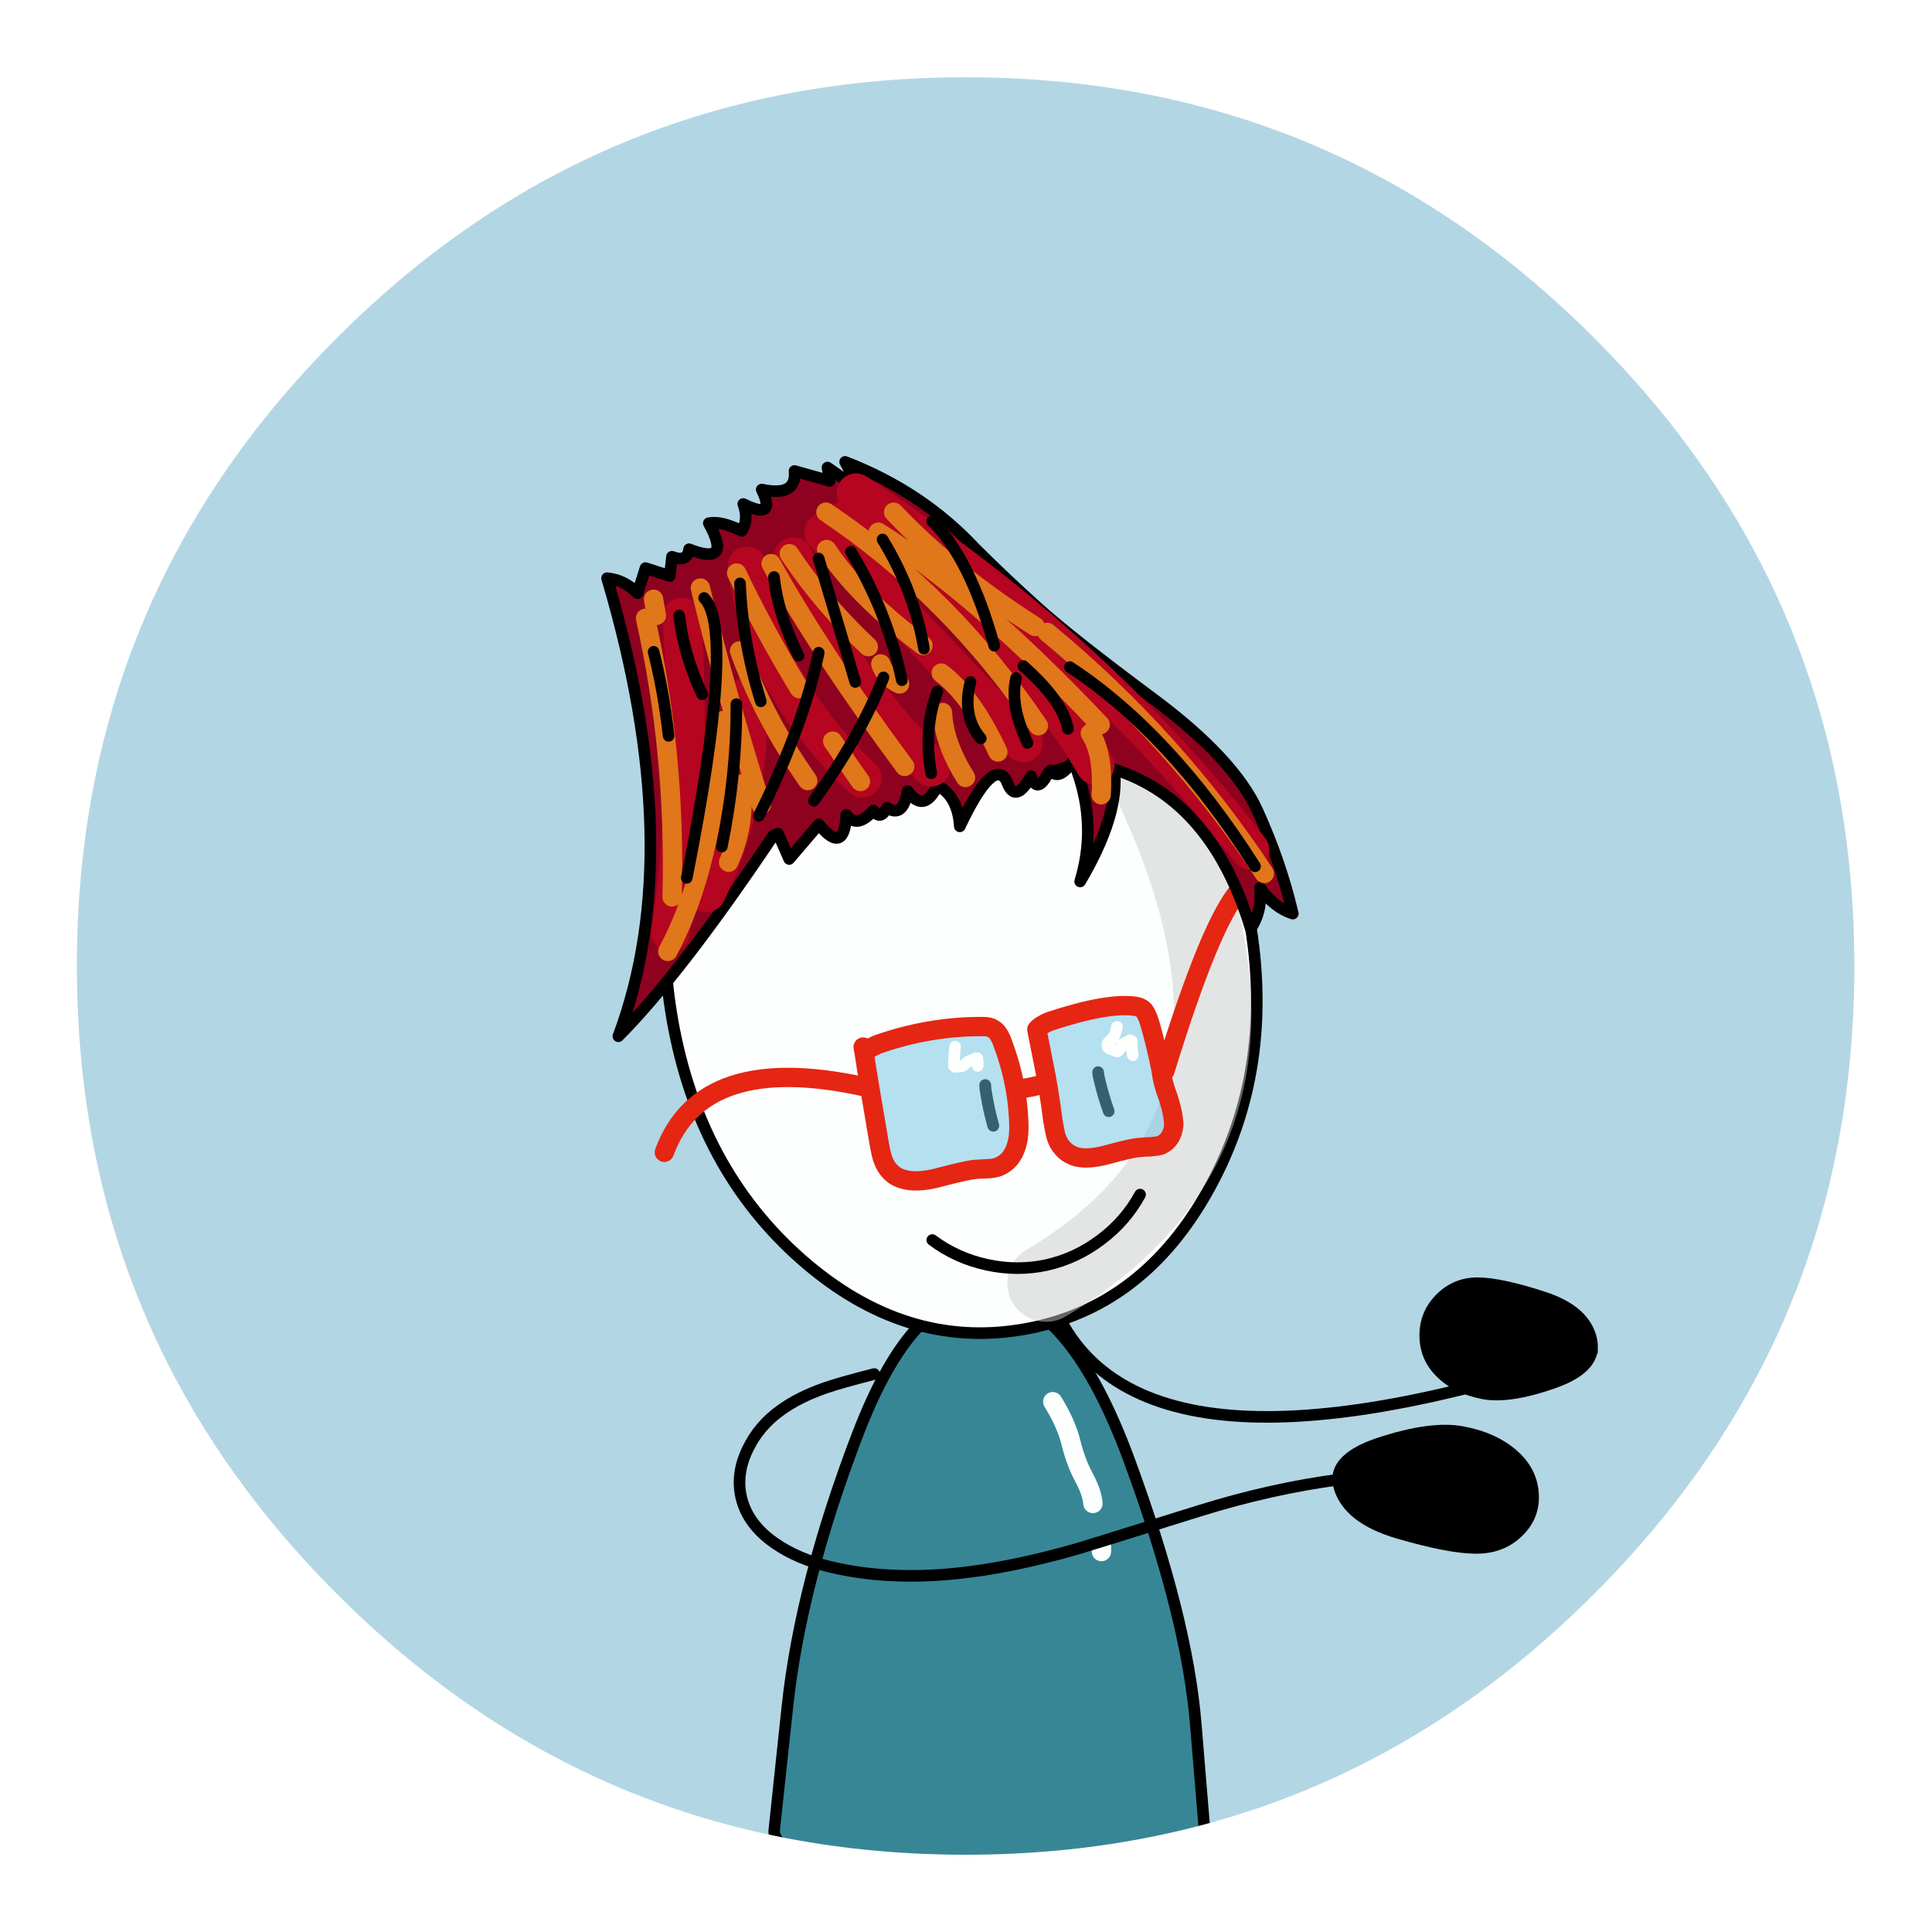
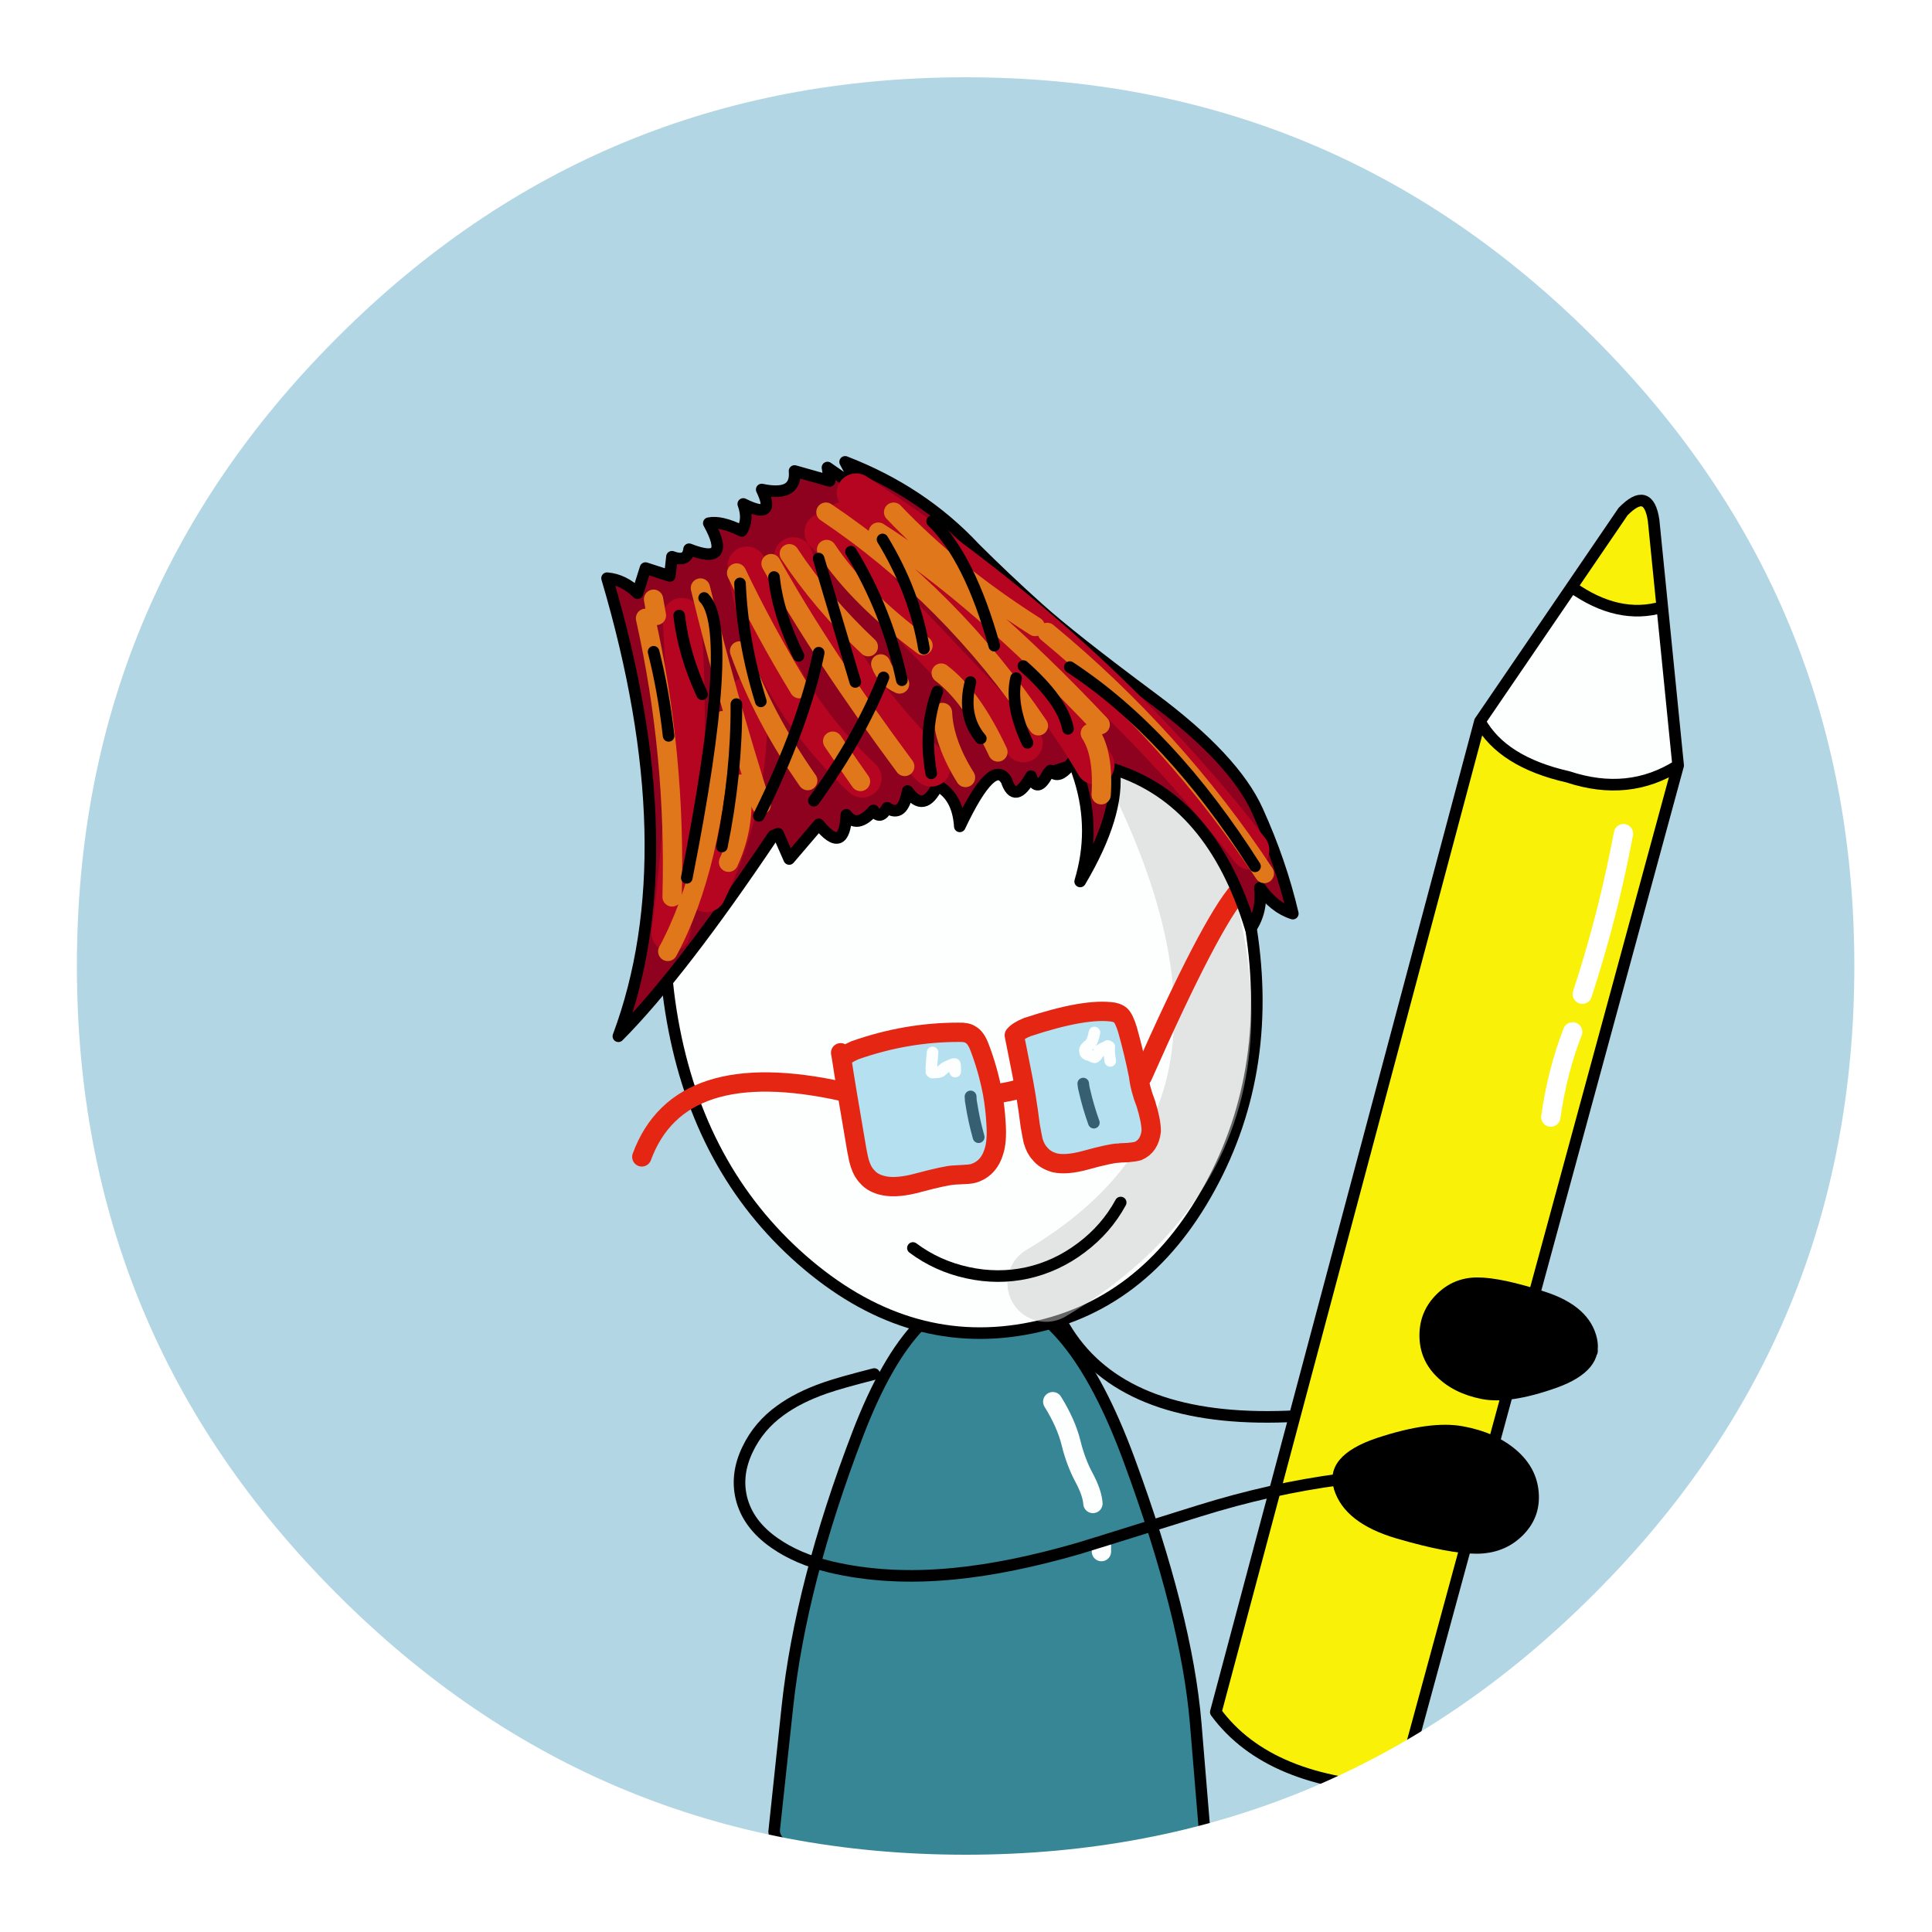
<svg xmlns="http://www.w3.org/2000/svg" xmlns:xlink="http://www.w3.org/1999/xlink" version="1.1" preserveAspectRatio="none" x="0px" y="0px" width="500px" height="500px" viewBox="0 0 500 500">
  <defs>
    <g id="background_0_Layer0_0_FILL">
      <path fill="#B3D6E4" stroke="none" d=" M 173.2 -173.25 Q 101.5 -245 0 -245 -101.5 -245 -173.25 -173.25 -245 -101.5 -245 0 -245 101.5 -173.25 173.2 -101.5 245 0 245 101.5 245 173.2 173.2 245 101.5 245 0 245 -101.5 173.2 -173.25 Z" />
    </g>
    <g id="lijf_0_Layer1_0_FILL">
      <path fill="#378696" stroke="none" d=" M 36.15 -34.2 Q 21.257 -74.688 0.95 -77.05 -19.313 -79.422 -34.1 -40.9 -48.838 -2.368 -52.3 29.65 -55.704 61.706 -55.7 61.75 -55.7 67.25 -39.45 71.15 -23.1 75.05 0 75.05 23.1 75.05 39.4 71.15 55.7 67.25 55.7 61.75 55.701 61.702 53.4 34 51.095 6.293 36.15 -34.2 Z" />
    </g>
-     <g id="hoofd_11_Layer10_0_FILL">
+     <g id="hoofd_0_Layer10_0_FILL">
      <path fill="#FCFFFE" stroke="none" d=" M 44.5 -28.8 Q 66.75 -56.5 66.75 -95.65 66.75 -134.8 44.5 -162.5 22.3 -190.2 -9.05 -190.2 -40.4 -190.2 -62.65 -162.5 -84.85 -134.8 -84.85 -95.65 -84.85 -56.5 -62.65 -28.8 -40.4 -1.1 -9.05 -1.1 22.3 -1.1 44.5 -28.8 Z" />
    </g>
    <g id="bril1_0_Layer1_0_FILL">
      <path fill="#6DC2E4" fill-opacity="0.498" stroke="none" d=" M 18.55 -0.5 Q 18.5 -6.65 17.35 -12.7 16.85 -15.6 15.6 -16.55 14.8 -17.4 12.75 -17.7 -0.7 -20.1 -14.6 -17.8 -17.25 -17.15 -18.35 -16.3 -18.45 -12.45 -18.5 -7.1 -18.55 -0.8 -18.6 7.55 -18.6 10.25 -18.4 11.5 -18.1 13.65 -17.1 15.05 -15.95 17 -13.25 18.05 -10 19.35 -4.25 18.8 2.8 18.2 5 18.45 5.15 18.45 7.9 18.8 9.65 19.05 10.75 18.8 14.35 18.05 16.25 14.3 17.6 11.85 18.1 7.05 18.55 3.25 18.55 -0.5 Z" />
    </g>
    <g id="bril2_0_Layer1_0_FILL">
-       <path fill="#6DC2E4" fill-opacity="0.498" stroke="none" d=" M 9.85 -16.55 Q 9.3 -17.25 8.15 -17.7 1.25 -20.05 -14.5 -17.75 -17.05 -17.2 -18.15 -16.25 -18.05 -12.25 -17.95 -7.05 -17.75 -0.6 -18.15 7.5 -18.15 10.1 -18.1 11.45 -17.85 13.7 -17 14.95 -16 16.9 -13.6 18.05 -10.8 19.25 -5.75 18.8 1.15 18.15 3 18.45 3.1 18.4 5.6 18.75 7.2 18.9 8.2 18.8 11.35 18.05 12.45 14.3 12.9 11.7 12.3 7.05 11.5 3.15 11.7 -0.4 11.55 -6.7 10.95 -12.6 10.6 -15.5 9.85 -16.55 Z" />
+       <path fill="#6DC2E4" fill-opacity="0.498" stroke="none" d=" M 11.7 -0.4 Q 11.55 -6.7 10.95 -12.6 10.6 -15.5 9.85 -16.55 9.3 -17.25 8.15 -17.7 1.25 -20.05 -14.5 -17.75 -17.05 -17.2 -18.15 -16.25 -18.05 -12.25 -17.95 -7.05 -17.75 -0.6 -18.15 7.5 -18.15 10.1 -18.1 11.45 -17.85 13.7 -17 14.95 -16 16.9 -13.6 18.05 -10.8 19.25 -5.75 18.8 1.15 18.15 3 18.45 3.1 18.4 5.6 18.75 7.2 18.9 8.2 18.8 11.35 18.05 12.45 14.3 12.9 11.7 12.3 7.05 11.5 3.15 11.7 -0.4 Z" />
    </g>
    <g id="haar_0_Layer3_0_FILL">
      <path fill="#8F021F" stroke="none" d=" M 37.5 -22.7 Q 30.35 -31.85 24.1 -40.75 13.15 -57.6 -5.1 -68.6 L -2.5 -60.65 -9.85 -67.95 -9.9 -64.45 -18.4 -68.55 Q -18.95 -61.8 -27.6 -65.3 -25.15 -56.65 -32.95 -62.45 -32.2 -58.2 -34.55 -55.65 -39.4 -59.2 -42.6 -59.1 -38.45 -47 -48.8 -53.35 -49.8 -50 -53.5 -52.2 L -54.9 -47.4 -60.75 -50.5 -63.9 -44.45 Q -66.8 -48.55 -71 -49.65 -62.7 23.4 -88.7 67.6 -70.05 54.45 -40.25 23.45 L -38.9 23.15 -37.2 30.1 -28.1 22.6 Q -23 31.75 -20.65 21.4 -18.6 25.55 -13.55 21.5 -12.3 24.45 -9.95 21.45 -6.4 24.85 -3.95 18.1 -0.85 24.65 3.9 18.05 8.6 21.7 7.75 29.45 19.25 13.25 21.7 19.85 22.7 26.6 28.15 19.85 28.85 24.85 32.65 19.85 L 33.4 19.3 Q 33.5 19.5 33.65 19.7 L 38.25 19.05 Q 38.65 18.65 39.15 18.2 L 39.8 18.8 Q 40.2 20.8 40.45 22.8 42.2 36.55 35.95 48.9 49.1 33.55 49.65 21.85 73.15 34.15 77.3 68.55 81.05 64.7 81.5 58.55 84.2 64.3 88.7 66.65 87.95 53 84.3 38.8 80.65 24.55 62.65 5.5 44.65 -13.55 37.5 -22.7 Z" />
+     </g>
+     <g id="potlood_0_Layer0_0_FILL">
+       <path fill="#FAF109" stroke="none" d=" M 59.85 -98.05 Q 47.05 -89.9 31.35 -95.1 14.35 -98.95 8.55 -109.45 L -59.8 146.95 Q -46.05 165.6 -12.15 166.65 L 59.85 -98.05 M 45.7 -80.4 Q 43.75 -70 41.1 -59.6 38.45 -49.25 35.05 -38.85 38.45 -49.25 41.1 -59.6 43.75 -70 45.7 -80.4 M 32.55 -29.1 Q 28.55 -18.85 26.9 -7.05 28.55 -18.85 32.55 -29.1 M 53.5 -161.5 Q 52.15 -170.45 45.6 -163.75 L 32.3 -144.25 Q 44.35 -135.7 55.75 -139.05 L 53.5 -161.5 Z" />
+       <path fill="#FCFFFE" stroke="none" d=" M 32.3 -144.25 L 8.55 -109.45 Q 14.35 -98.95 31.35 -95.1 47.05 -89.9 59.85 -98.05 L 55.75 -139.05 Q 44.35 -135.7 32.3 -144.25 Z" />
    </g>
    <g id="handje_0_Layer0_0_FILL">
      <path fill="#000000" stroke="none" d=" M -41.05 -14 Q -45.45 -9.6 -45.45 -3.4 -45.45 2.8 -41.05 7.2 -36.65 11.6 -29.4 13.05 -22.2 14.5 -9.95 10.15 2.3 5.75 0.5 -2.6 -1.35 -10.9 -12.8 -14.65 -24.25 -18.4 -30.45 -18.4 -36.65 -18.4 -41.05 -14 Z" />
    </g>
    <g id="afdek_0_Layer0_0_FILL">
-       <path fill="#FFFFFF" stroke="none" d=" M 250 250 L 250 -250 -250 -250 -250 250 250 250 M -169.8 -169.7 Q -99.55 -240 -0.1 -240 99.3 -240 169.55 -169.7 239.9 -99.45 239.9 0 239.9 99.45 169.55 169.65 99.3 240 -0.1 240 -99.55 240 -169.8 169.65 -240.1 99.45 -240.1 0 -240.1 -99.45 -169.8 -169.7 Z" />
+       <path fill="#FFFFFF" stroke="none" d=" M 250 -250 L -250 -250 -250 250 250 250 250 -250 M -169.8 -169.7 Q -99.55 -240 -0.1 -240 99.3 -240 169.55 -169.7 239.9 -99.45 239.9 0 239.9 99.45 169.55 169.65 99.3 240 -0.1 240 -99.55 240 -169.8 169.65 -240.1 99.45 -240.1 0 -240.1 -99.45 -169.8 -169.7 Z" />
    </g>
-     <path id="Layer7_0_1_STROKES" stroke="#000000" stroke-width="3" stroke-linejoin="round" stroke-linecap="round" fill="none" d=" M 271.7 335.3 Q 291.25 389.75 412 349.75" />
+     <path id="Symbool_127_0_Layer0_0_1_STROKES" stroke="#000000" stroke-width="3" stroke-linejoin="round" stroke-linecap="round" fill="none" d=" M -70.15 -15.7 Q -50.6 38.75 70.15 -1.25" />
    <path id="lijf_0_Layer1_0_1_STROKES" stroke="#000000" stroke-width="3" stroke-linejoin="round" stroke-linecap="round" fill="none" d=" M 55.7 61.75 Q 55.7 67.25 39.4 71.15 23.1 75.05 0 75.05 -23.1 75.05 -39.45 71.15 -55.7 67.25 -55.7 61.75 -55.704 61.706 -52.275 29.675 -48.838 -2.368 -34.075 -40.9 -19.313 -79.422 0.975 -77.05 21.257 -74.688 36.175 -34.2 51.095 6.293 53.4 34 55.701 61.702 55.7 61.75 Z" />
-     <path id="lijf_0_Layer0_0_1_STROKES" stroke="#FCFFFE" stroke-width="5" stroke-linejoin="round" stroke-linecap="round" fill="none" d=" M 16.4 -49.3 Q 19.9 -43.647 21.125 -38.65 22.351 -33.659 24.475 -29.7 26.599 -25.738 26.8 -22.95 M 29 -10.5 L 29 -12.05" />
-     <path id="hoofd_11_Layer10_0_1_STROKES" stroke="#000000" stroke-width="3" stroke-linejoin="round" stroke-linecap="round" fill="none" d=" M 66.75 -95.65 Q 66.75 -56.5 44.5 -28.8 22.3 -1.1 -9.05 -1.1 -40.4 -1.1 -62.65 -28.8 -84.85 -56.5 -84.85 -95.65 -84.85 -134.8 -62.65 -162.5 -40.4 -190.2 -9.05 -190.2 22.3 -190.2 44.5 -162.5 66.75 -134.8 66.75 -95.65 Z" />
-     <path id="hoofd_11_Layer9_0_1_STROKES" stroke="#CCCCCC" stroke-opacity="0.498" stroke-width="20" stroke-linejoin="round" stroke-linecap="round" fill="none" d=" M -1.45 -11.85 Q 75.95 -41.15 46.45 -139.75" />
-     <path id="ogen_11_Layer0_0_1_STROKES" stroke="#000000" stroke-width="3" stroke-linejoin="round" stroke-linecap="round" fill="none" d=" M -1.9 -1.25 Q -2 -0.1 -1.9 0.6 -1.7 4.8 -0.95 9.2" />
+     <path id="lijf_0_Layer0_0_1_STROKES" stroke="#FCFFFE" stroke-width="5" stroke-linejoin="round" stroke-linecap="round" fill="none" d=" M 29 -10.5 L 29 -12.05 M 16.4 -49.3 Q 19.9 -43.647 21.125 -38.65 22.351 -33.659 24.475 -29.7 26.599 -25.738 26.8 -22.95" />
+     <path id="hoofd_0_Layer10_0_1_STROKES" stroke="#000000" stroke-width="3" stroke-linejoin="round" stroke-linecap="round" fill="none" d=" M 66.75 -95.65 Q 66.75 -56.5 44.5 -28.8 22.3 -1.1 -9.05 -1.1 -40.4 -1.1 -62.65 -28.8 -84.85 -56.5 -84.85 -95.65 -84.85 -134.8 -62.65 -162.5 -40.4 -190.2 -9.05 -190.2 22.3 -190.2 44.5 -162.5 66.75 -134.8 66.75 -95.65 Z" />
+     <path id="hoofd_0_Layer9_0_1_STROKES" stroke="#CCCCCC" stroke-opacity="0.498" stroke-width="20" stroke-linejoin="round" stroke-linecap="round" fill="none" d=" M -1.45 -11.85 Q 75.95 -41.15 46.45 -139.75" />
+     <path id="ogen_0_Layer0_0_1_STROKES" stroke="#000000" stroke-width="3" stroke-linejoin="round" stroke-linecap="round" fill="none" d=" M -1.9 -1.25 Q -2 -0.1 -1.9 0.6 -1.7 4.8 -0.95 9.2" />
    <path id="bril1_0_Layer1_0_1_STROKES" stroke="#E52613" stroke-width="5" stroke-linejoin="round" stroke-linecap="round" fill="none" d=" M -18.35 -16.3 Q -17.25 -17.15 -14.6 -17.8 -0.7 -20.1 12.75 -17.7 14.8 -17.4 15.6 -16.55 16.85 -15.6 17.35 -12.7 18.5 -6.65 18.55 -0.5 18.55 3.25 18.1 7.05 17.6 11.85 16.25 14.3 14.35 18.05 10.75 18.8 9.65 19.05 7.9 18.8 5.15 18.45 5 18.45 2.8 18.2 -4.25 18.8 -10 19.35 -13.25 18.05 -15.95 17 -17.1 15.05 -18.1 13.65 -18.4 11.5 -18.6 10.25 -18.6 7.55 -18.55 -0.8 -18.5 -7.1 -18.45 -12.45 -18.35 -16.3 -18.35 -17.1 -18.35 -17.8" />
    <path id="bril1_0_Layer0_0_1_STROKES" stroke="#FCFFFE" stroke-width="3" stroke-linejoin="round" stroke-linecap="round" fill="none" d=" M 5.1 -13.75 Q 4.5 -11.6 4.25 -10.5 4 -9.65 4 -9.1 3.9 -9 3.9 -8.95 3.9 -8.85 4 -8.85 4 -8.6 4.35 -8.6 4.6 -8.6 5.25 -8.5 5.7 -8.4 6 -8.5 6.3 -8.5 6.75 -8.8 L 7.5 -9.25 Q 8.1 -9.5 9.35 -9.75 L 9.85 -9.85 Q 10.25 -9.85 10.25 -9.75 L 10.25 -9.35 Q 10.25 -9.1 10 -7.85" />
    <path id="bril2_0_Layer1_0_1_STROKES" stroke="#E52613" stroke-width="5" stroke-linejoin="round" stroke-linecap="round" fill="none" d=" M -18.15 -16.25 Q -17.05 -17.2 -14.5 -17.75 1.25 -20.05 8.15 -17.7 9.3 -17.25 9.85 -16.55 10.6 -15.5 10.95 -12.6 11.55 -6.7 11.7 -0.4 11.5 3.15 12.3 7.05 12.9 11.7 12.45 14.3 11.35 18.05 8.2 18.8 7.2 18.9 5.6 18.75 3.1 18.4 3 18.45 1.15 18.15 -5.75 18.8 -10.8 19.25 -13.6 18.05 -16 16.9 -17 14.95 -17.85 13.7 -18.1 11.45 -18.15 10.1 -18.15 7.5 -17.75 -0.6 -17.95 -7.05 -18.05 -12.25 -18.15 -16.25 Z" />
    <path id="bril2_0_Layer0_0_1_STROKES" stroke="#FCFFFE" stroke-width="3" stroke-linejoin="round" stroke-linecap="round" fill="none" d=" M 2.4 -13.35 Q 1.4 -10.65 0.2 -10.3 -1.2 -9.45 -0.75 -8.8 L -0.8 -8.65 Q -0.95 -8.5 -0.7 -8.5 -0.75 -8.2 -0.15 -7.9 0 -7.95 0.8 -7.35 1.45 -6.8 1.5 -7.2 1.75 -7.05 2.15 -7.65 2.45 -7.75 2.75 -8.45 3.2 -8.8 4.6 -9.15 4.8 -8.85 5.15 -9.35 5.25 -9.1 5.55 -9.05 5.3 -8.65 5.4 -8.4 5.2 -7.9 5.15 -5.4" />
-     <path id="hoofd_11_Layer4_0_1_STROKES" stroke="#000000" stroke-width="3" stroke-linejoin="round" stroke-linecap="round" fill="none" d=" M -28.5 -27.95 Q -23.15 -22.25 -15.7 -19.2 -8.3 -16.15 -0.5 -16.45 7.3 -16.8 14.45 -20.45 21.65 -24.1 26.5 -30.2" />
-     <path id="hoofd_11_Layer3_0_1_STROKES" stroke="#E52613" stroke-width="5" stroke-linejoin="round" stroke-linecap="round" fill="none" d=" M 38.4 -60.65 Q 56.65 -96.3 65.45 -103.25" />
-     <path id="hoofd_11_Layer2_0_1_STROKES" stroke="#E52613" stroke-width="5" stroke-linejoin="round" stroke-linecap="round" fill="none" d=" M 0.45 -62.5 L 2.15 -62.5 Q 5.7 -62.45 7 -62.95" />
-     <path id="hoofd_11_Layer1_0_1_STROKES" stroke="#E52613" stroke-width="5" stroke-linejoin="round" stroke-linecap="round" fill="none" d=" M -92.85 -62.35 Q -78.75 -86.6 -38.65 -69.95" />
+     <path id="Symbool_205_0_Layer0_0_1_STROKES" stroke="#000000" stroke-width="3" stroke-linejoin="round" stroke-linecap="round" fill="none" d=" M -27.5 -4.65 Q -22.15 1.05 -14.7 4.1 -7.3 7.15 0.5 6.85 8.3 6.5 15.45 2.85 22.65 -0.8 27.5 -6.9" />
+     <path id="Symbool_180_0_Layer0_0_1_STROKES" stroke="#E52613" stroke-width="5" stroke-linejoin="round" stroke-linecap="round" fill="none" d=" M -16.5 21.5 Q 7.75 -14.6 16.55 -21.55" />
+     <path id="Symbool_155_0_Layer0_0_1_STROKES" stroke="#E52613" stroke-width="5" stroke-linejoin="round" stroke-linecap="round" fill="none" d=" M -3.3 0.2 L -1.6 0.2 Q 1.95 0.25 3.25 -0.25" />
+     <path id="Symbool_130_0_Layer0_0_1_STROKES" stroke="#E52613" stroke-width="5" stroke-linejoin="round" stroke-linecap="round" fill="none" d=" M 27.1 -0.4 Q -13 -17.05 -27.1 7.2" />
    <path id="haar_0_Layer3_0_1_STROKES" stroke="#000000" stroke-width="3" stroke-linejoin="round" stroke-linecap="round" fill="none" d=" M 38.25 19.05 Q 38.65 18.65 39.15 18.2 L 39.8 18.8 Q 40.2 20.8 40.45 22.8 42.2 36.55 35.95 48.9 49.1 33.55 49.65 21.85 73.15 34.15 77.3 68.55 81.05 64.7 81.5 58.55 84.2 64.3 88.7 66.65 87.95 53 84.3 38.8 80.65 24.55 62.65 5.5 44.65 -13.55 37.5 -22.7 30.35 -31.85 24.1 -40.75 13.15 -57.6 -5.1 -68.6 L -2.5 -60.65 -9.85 -67.95 -9.9 -64.45 -18.4 -68.55 Q -18.95 -61.8 -27.6 -65.3 -25.15 -56.65 -32.95 -62.45 -32.2 -58.2 -34.55 -55.65 -39.4 -59.2 -42.6 -59.1 -38.45 -47 -48.8 -53.35 -49.8 -50 -53.5 -52.2 L -54.9 -47.4 -60.75 -50.5 -63.9 -44.45 Q -66.8 -48.55 -71 -49.65 -62.7 23.4 -88.7 67.6 -70.05 54.45 -40.25 23.45 L -38.9 23.15 -37.2 30.1 -28.1 22.6 Q -23 31.75 -20.65 21.4 -18.6 25.55 -13.55 21.5 -12.3 24.45 -9.95 21.45 -6.4 24.85 -3.95 18.1 -0.85 24.65 3.9 18.05 8.6 21.7 7.75 29.45 19.25 13.25 21.7 19.85 22.7 26.6 28.15 19.85 28.85 24.85 32.65 19.85 L 33.4 19.3 Q 33.5 19.5 33.65 19.7 L 38.25 19.05 Q 35.05 21.75 33.65 19.7" />
-     <path id="haar_0_Layer2_0_1_STROKES" stroke="#B50520" stroke-width="10" stroke-linejoin="round" stroke-linecap="round" fill="none" d=" M -59.8 35 Q -44.202 13.696 -40.4 -13.25 M -53.7 -36.35 Q -57.84 3.575 -70.7 43.5 M -14.95 12.8 Q -36.277 -15.893 -34.8 -46.5 M -22.55 -46.8 Q -18.379 -17.48 3.1 13.1 M 27.7 11.05 L -13.7 -51.6 M 45 19.95 Q 30.632 -19.775 -8.3 -53.55 M -3.7 -60.25 Q 49.878 -10.27 80.65 48.55" />
-     <path id="haar_0_Layer1_0_1_STROKES" stroke="#E0771B" stroke-width="5" stroke-linejoin="round" stroke-linecap="round" fill="none" d=" M 5 -53.6 Q 17.18 -35.251 35.95 -18.1 M 45.2 27.75 Q 47.696 17.379 45.2 11.6 M 9.9 -10.45 Q 16.63 -3.238 20.8 12.2 M 8.45 -0.35 Q 7.427 7.451 11.4 17.25 M 48.1 9.85 Q 22.676 -28.716 0.2 -49.2 M 38.75 -16.05 Q 66.557 16.582 83.25 55.15 M -60.1 -42.2 L -60.1 -37.95 M -5.1 -15.5 Q -4.436 -11.733 -1.2 -9.55 M -23.45 -47.7 Q -17.374 -33.668 -7.5 -20.45 M -37.75 -45.15 Q -33.314 -29.178 -26.95 -12.85 M -20.825 2.025 Q -18.298 7.76 -15.55 13.55 M -52.8 28.2 Q -46.72 19.443 -46.15 8.85 M -72.3 48.2 Q -56.803 28.642 -48 -8.15 M -63 -37.7 Q -61.344 -1.6 -68.75 34.5 M -47.65 -42.95 Q -45.927 -15.305 -41.9 15.05 M -40.5 -25.15 Q -37.431 -7.185 -28.95 10.95 M -3.6 11.7 Q -19.668 -20.452 -28.55 -46 M -13.75 -47.1 Q -7.787 -33.435 6.5 -18.3 M -12.25 -56.65 Q 15.78 -29.703 32.3 7.35" />
-     <path id="haar_0_Layer0_0_1_STROKES" stroke="#000000" stroke-width="3" stroke-linejoin="round" stroke-linecap="round" fill="none" d=" M 0.95 -47.15 Q 6.751 -32.3 6.6 -17.45 M 14.4 -49.55 Q 22.356 -38.546 24.65 -15.05 M 42.95 -6.2 Q 65.587 15.107 81.2 52.9 M 31.15 -8.55 Q 39.662 2.145 39.7 9.45 M 28.75 -5.8 Q 25.906 0.804 28.75 11.2 M 16.95 -6.85 Q 13.212 1.449 17.05 8 M 8.1 -5.95 Q 2.796 2.964 2.85 14.65 M -54.3 -36.9 Q -54.91 -26.839 -52 -15.8 M -62.45 -28.8 Q -61.67 -18.505 -62.4 -6.7 M -28.4 -42.45 Q -29.079 -32.913 -25.7 -21.25 M -37.35 -42.35 Q -39.365 -27.216 -37.35 -11.35 M -16.2 -45.15 L -12.4 -12.05 M -7.65 -45.45 Q -1.113 -28.789 -0.45 -10.4 M -43.7 -11.75 Q -46.738 5.984 -53.8 23.9 M -47.15 -40.25 Q -40.481 -30.669 -64.15 30.3 M -5 -11.95 Q -13.755 2.29 -28.3 16.35 M -20.4 -21.15 Q -27.464 -3.358 -43 17.75" />
-     <path id="Layer2_0_1_STROKES" stroke="#000000" stroke-width="3" stroke-linejoin="round" stroke-linecap="round" fill="none" d=" M 226.25 355.6 Q 217.4 357.85 213.55 359.2 206.65 361.6 202 365 196.4 369 193.5 375.05 190.4 381.45 191.85 387.6 193.5 394.5 200.5 399.35 206.35 403.45 214.85 405.5 229.55 409 247.1 407.25 261.4 405.85 279.1 400.75 280.85 400.25 310.25 391.05 329 385.2 347 382.85" />
+     <path id="haar_0_Layer2_0_1_STROKES" stroke="#B50520" stroke-width="10" stroke-linejoin="round" stroke-linecap="round" fill="none" d=" M -3.7 -60.25 Q 49.878 -10.27 80.65 48.55 M 45 19.95 Q 30.632 -19.775 -8.3 -53.55 M 27.7 11.05 L -13.7 -51.6 M -22.55 -46.8 Q -18.379 -17.48 3.1 13.1 M -14.95 12.8 Q -36.277 -15.893 -34.8 -46.5 M -53.7 -36.35 Q -57.84 3.575 -70.7 43.5 M -59.8 35 Q -44.202 13.696 -40.4 -13.25" />
+     <path id="haar_0_Layer1_0_1_STROKES" stroke="#E0771B" stroke-width="5" stroke-linejoin="round" stroke-linecap="round" fill="none" d=" M 5 -53.6 Q 17.18 -35.251 35.95 -18.1 M 45.2 27.75 Q 47.696 17.379 45.2 11.6 M 38.75 -16.05 Q 66.557 16.582 83.25 55.15 M 48.1 9.85 Q 22.676 -28.716 0.2 -49.2 M 8.45 -0.35 Q 7.427 7.451 11.4 17.25 M 9.9 -10.45 Q 16.63 -3.238 20.8 12.2 M -60.1 -42.2 L -60.1 -37.95 M -37.75 -45.15 Q -33.314 -29.178 -26.95 -12.85 M -23.45 -47.7 Q -17.374 -33.668 -7.5 -20.45 M -5.1 -15.5 Q -4.436 -11.733 -1.2 -9.55 M -20.825 2.025 Q -18.298 7.76 -15.55 13.55 M -52.8 28.2 Q -46.72 19.443 -46.15 8.85 M -3.6 11.7 Q -19.668 -20.452 -28.55 -46 M -40.5 -25.15 Q -37.431 -7.185 -28.95 10.95 M -47.65 -42.95 Q -45.927 -15.305 -41.9 15.05 M -63 -37.7 Q -61.344 -1.6 -68.75 34.5 M -72.3 48.2 Q -56.803 28.642 -48 -8.15 M -12.25 -56.65 Q 15.78 -29.703 32.3 7.35 M -13.75 -47.1 Q -7.787 -33.435 6.5 -18.3" />
+     <path id="haar_0_Layer0_0_1_STROKES" stroke="#000000" stroke-width="3" stroke-linejoin="round" stroke-linecap="round" fill="none" d=" M 0.95 -47.15 Q 6.751 -32.3 6.6 -17.45 M 14.4 -49.55 Q 22.356 -38.546 24.65 -15.05 M 8.1 -5.95 Q 2.796 2.964 2.85 14.65 M 16.95 -6.85 Q 13.212 1.449 17.05 8 M 28.75 -5.8 Q 25.906 0.804 28.75 11.2 M 31.15 -8.55 Q 39.662 2.145 39.7 9.45 M 42.95 -6.2 Q 65.587 15.107 81.2 52.9 M -62.45 -28.8 Q -61.67 -18.505 -62.4 -6.7 M -54.3 -36.9 Q -54.91 -26.839 -52 -15.8 M -7.65 -45.45 Q -1.113 -28.789 -0.45 -10.4 M -16.2 -45.15 L -12.4 -12.05 M -37.35 -42.35 Q -39.365 -27.216 -37.35 -11.35 M -28.4 -42.45 Q -29.079 -32.913 -25.7 -21.25 M -20.4 -21.15 Q -27.464 -3.358 -43 17.75 M -5 -11.95 Q -13.755 2.29 -28.3 16.35 M -47.15 -40.25 Q -40.481 -30.669 -64.15 30.3 M -43.7 -11.75 Q -46.738 5.984 -53.8 23.9" />
+     <path id="potlood_0_Layer0_0_1_STROKES" stroke="#000000" stroke-width="3" stroke-linejoin="round" stroke-linecap="round" fill="none" d=" M 55.75 -139.05 L 53.5 -161.5 Q 52.15 -170.45 45.6 -163.75 L 32.3 -144.25 Q 44.35 -135.7 55.75 -139.05 L 59.85 -98.05 -12.15 166.65 Q -46.05 165.6 -59.8 146.95 L 8.55 -109.45 32.3 -144.25 M 8.55 -109.45 Q 14.35 -98.95 31.35 -95.1 47.05 -89.9 59.85 -98.05" />
+     <path id="potlood_0_Layer0_0_2_STROKES" stroke="#FFFFFF" stroke-width="5" stroke-linejoin="round" stroke-linecap="round" fill="none" d=" M 45.7 -80.4 Q 43.75 -70 41.1 -59.6 38.45 -49.25 35.05 -38.85 M 32.55 -29.1 Q 28.55 -18.85 26.9 -7.05" />
+     <path id="Symbool_129_0_Layer0_0_1_STROKES" stroke="#000000" stroke-width="3" stroke-linejoin="round" stroke-linecap="round" fill="none" d=" M -42.95 -26.1 Q -51.8 -23.85 -55.65 -22.5 -62.55 -20.1 -67.2 -16.7 -72.8 -12.7 -75.7 -6.65 -78.8 -0.25 -77.35 5.9 -75.7 12.8 -68.7 17.65 -62.85 21.75 -54.35 23.8 -39.65 27.3 -22.1 25.55 -7.8 24.15 9.9 19.05 11.65 18.55 41.05 9.35 59.8 3.5 77.8 1.15" />
    <path id="afdek_0_Layer0_0_1_STROKES" stroke="#FFFFFF" stroke-width="20" stroke-linejoin="round" stroke-linecap="round" fill="none" d=" M 239.9 0 Q 239.9 99.45 169.55 169.65 99.3 240 -0.1 240 -99.55 240 -169.8 169.65 -240.1 99.45 -240.1 0 -240.1 -99.45 -169.8 -169.7 -99.55 -240 -0.1 -240 99.3 -240 169.55 -169.7 239.9 -99.45 239.9 0 Z" />
  </defs>
  <g transform="matrix( 1, 0, 0, 1, 250,250) ">
    <g transform="matrix( 1, 0, 0, 1, 0,0) ">
      <use xlink:href="#background_0_Layer0_0_FILL" />
    </g>
  </g>
-   <g transform="matrix( 1, 0, 0, 1, 0,0) ">
-     <use xlink:href="#Layer7_0_1_STROKES" />
+   <g transform="matrix( 1, 0, 0, 1, 341.85,351) ">
+     <g transform="matrix( 1, 0, 0, 1, 0,0) ">
+       <use xlink:href="#Symbool_127_0_Layer0_0_1_STROKES" />
+     </g>
  </g>
  <g transform="matrix( 1, 0, 0, 1, 256.05,412.05) ">
    <g transform="matrix( 1, 0, 0, 1, 0,0) ">
      <use xlink:href="#lijf_0_Layer1_0_FILL" />
      <use xlink:href="#lijf_0_Layer1_0_1_STROKES" />
    </g>
    <g transform="matrix( 1, 0, 0, 1, 0,0) ">
      <use xlink:href="#lijf_0_Layer0_0_1_STROKES" />
    </g>
  </g>
  <g transform="matrix( 0.9848022, -0.173645, 0.173645, 0.9848022, 274.2,343.5) ">
    <g transform="matrix( 1, 0, 0, 1, 0,0) ">
-       <use xlink:href="#hoofd_11_Layer10_0_FILL" />
-       <use xlink:href="#hoofd_11_Layer10_0_1_STROKES" />
+       <use xlink:href="#hoofd_0_Layer10_0_FILL" />
+       <use xlink:href="#hoofd_0_Layer10_0_1_STROKES" />
    </g>
    <g transform="matrix( 1, 0, 0, 1, 0,0) ">
-       <use xlink:href="#hoofd_11_Layer9_0_1_STROKES" />
+       <use xlink:href="#hoofd_0_Layer9_0_1_STROKES" />
    </g>
-     <g transform="matrix( 1.017532, 0.07112122, -0.07112122, 1.017532, -6.2,-63.65) ">
+     <g transform="matrix( 1.017578, 0.07113647, -0.07113647, 1.017578, -10.45,-61.4) ">
      <g transform="matrix( 1, 0, 0, 1, 0,0) ">
-         <use xlink:href="#ogen_11_Layer0_0_1_STROKES" />
+         <use xlink:href="#ogen_0_Layer0_0_1_STROKES" />
      </g>
    </g>
-     <g transform="matrix( 1, 0, 0, 1, 23.2,-62.05) ">
+     <g transform="matrix( 1, 0, 0, 1, 18.9,-59.8) ">
      <g transform="matrix( 1, 0, 0, 1, 0,0) ">
-         <use xlink:href="#ogen_11_Layer0_0_1_STROKES" />
+         <use xlink:href="#ogen_0_Layer0_0_1_STROKES" />
      </g>
    </g>
-     <g transform="matrix( 1, 0, 0, 1, -19.1,-62.45) ">
+     <g transform="matrix( 1, 0, 0, 1, -25.1,-62) ">
      <g transform="matrix( 1, 0, 0, 1, 0,0) ">
        <use xlink:href="#bril1_0_Layer1_0_FILL" />
        <use xlink:href="#bril1_0_Layer1_0_1_STROKES" />
      </g>
      <g transform="matrix( 1, 0, 0, 1, 0,0) ">
        <use xlink:href="#bril1_0_Layer0_0_1_STROKES" />
      </g>
    </g>
-     <g transform="matrix( 1, 0, 0, 1, 25.75,-60.65) ">
+     <g transform="matrix( 1, 0, 0, 1, 19.75,-60.2) ">
      <g transform="matrix( 1, 0, 0, 1, 0,0) ">
        <use xlink:href="#bril2_0_Layer1_0_FILL" />
        <use xlink:href="#bril2_0_Layer1_0_1_STROKES" />
      </g>
      <g transform="matrix( 1, 0, 0, 1, 0,0) ">
        <use xlink:href="#bril2_0_Layer0_0_1_STROKES" />
      </g>
    </g>
-     <g transform="matrix( 1, 0, 0, 1, 0,0) ">
-       <use xlink:href="#hoofd_11_Layer4_0_1_STROKES" />
+     <g transform="matrix( 1, 0, 0, 1, -6.3,-22.15) ">
+       <g transform="matrix( 1, 0, 0, 1, 0,0) ">
+         <use xlink:href="#Symbool_205_0_Layer0_0_1_STROKES" />
+       </g>
    </g>
-     <g transform="matrix( 1, 0, 0, 1, 0,0) ">
-       <use xlink:href="#hoofd_11_Layer3_0_1_STROKES" />
+     <g transform="matrix( 1, 0, 0, 1, 48.9,-81.7) ">
+       <g transform="matrix( 1, 0, 0, 1, 0,0) ">
+         <use xlink:href="#Symbool_180_0_Layer0_0_1_STROKES" />
+       </g>
    </g>
-     <g transform="matrix( 1, 0, 0, 1, 0,0) ">
-       <use xlink:href="#hoofd_11_Layer2_0_1_STROKES" />
+     <g transform="matrix( 1, 0, 0, 1, -2.2,-62.55) ">
+       <g transform="matrix( 1, 0, 0, 1, 0,0) ">
+         <use xlink:href="#Symbool_155_0_Layer0_0_1_STROKES" />
+       </g>
    </g>
-     <g transform="matrix( 1, 0, 0, 1, 0,0) ">
-       <use xlink:href="#hoofd_11_Layer1_0_1_STROKES" />
+     <g transform="matrix( 1, 0, 0, 1, -71.7,-69.4) ">
+       <g transform="matrix( 1, 0, 0, 1, 0,0) ">
+         <use xlink:href="#Symbool_130_0_Layer0_0_1_STROKES" />
+       </g>
    </g>
    <g transform="matrix( 1, 0, 0, 1, -10.65,-161.6) ">
      <g transform="matrix( 1, 0, 0, 1, 0,0) ">
        <use xlink:href="#haar_0_Layer3_0_FILL" />
        <use xlink:href="#haar_0_Layer3_0_1_STROKES" />
      </g>
      <g transform="matrix( 1, 0, 0, 1, 0,0) ">
        <use xlink:href="#haar_0_Layer2_0_1_STROKES" />
      </g>
      <g transform="matrix( 1, 0, 0, 1, 0,0) ">
        <use xlink:href="#haar_0_Layer1_0_1_STROKES" />
      </g>
      <g transform="matrix( 1, 0, 0, 1, 0,0) ">
        <use xlink:href="#haar_0_Layer0_0_1_STROKES" />
      </g>
    </g>
  </g>
  <g transform="matrix( 1, 0, 0, 1, 374.45,296.15) ">
+     <g transform="matrix( 1, 0, 0, 1, 0,0) ">
+       <g transform="matrix( 1, 0, 0, 1, 0,0) ">
+         <use xlink:href="#potlood_0_Layer0_0_FILL" />
+         <use xlink:href="#potlood_0_Layer0_0_1_STROKES" />
+         <use xlink:href="#potlood_0_Layer0_0_2_STROKES" />
+       </g>
+     </g>
    <g transform="matrix( 1, 0, 0, 1, 38.35,52.85) ">
      <g transform="matrix( 1, 0, 0, 1, 0,0) ">
        <use xlink:href="#handje_0_Layer0_0_FILL" />
      </g>
    </g>
-     <g transform="matrix( -1.151321, 0, -0.07435608, -1.04892, -28.8,86.65) ">
+     <g transform="matrix( -1.151306, 0, -0.07435608, -1.04892, -28.8,86.65) ">
      <g transform="matrix( 1, 0, 0, 1, 0,0) ">
        <use xlink:href="#handje_0_Layer0_0_FILL" />
      </g>
    </g>
  </g>
-   <g transform="matrix( 1, 0, 0, 1, 0,0) ">
-     <use xlink:href="#Layer2_0_1_STROKES" />
+   <g transform="matrix( 1, 0, 0, 1, 269.2,381.7) ">
+     <g transform="matrix( 1, 0, 0, 1, 0,0) ">
+       <use xlink:href="#Symbool_129_0_Layer0_0_1_STROKES" />
+     </g>
  </g>
  <g transform="matrix( 1, 0, 0, 1, 250,250) ">
    <g transform="matrix( 1, 0, 0, 1, 0,0) ">
      <use xlink:href="#afdek_0_Layer0_0_FILL" />
      <use xlink:href="#afdek_0_Layer0_0_1_STROKES" />
    </g>
  </g>
</svg>
